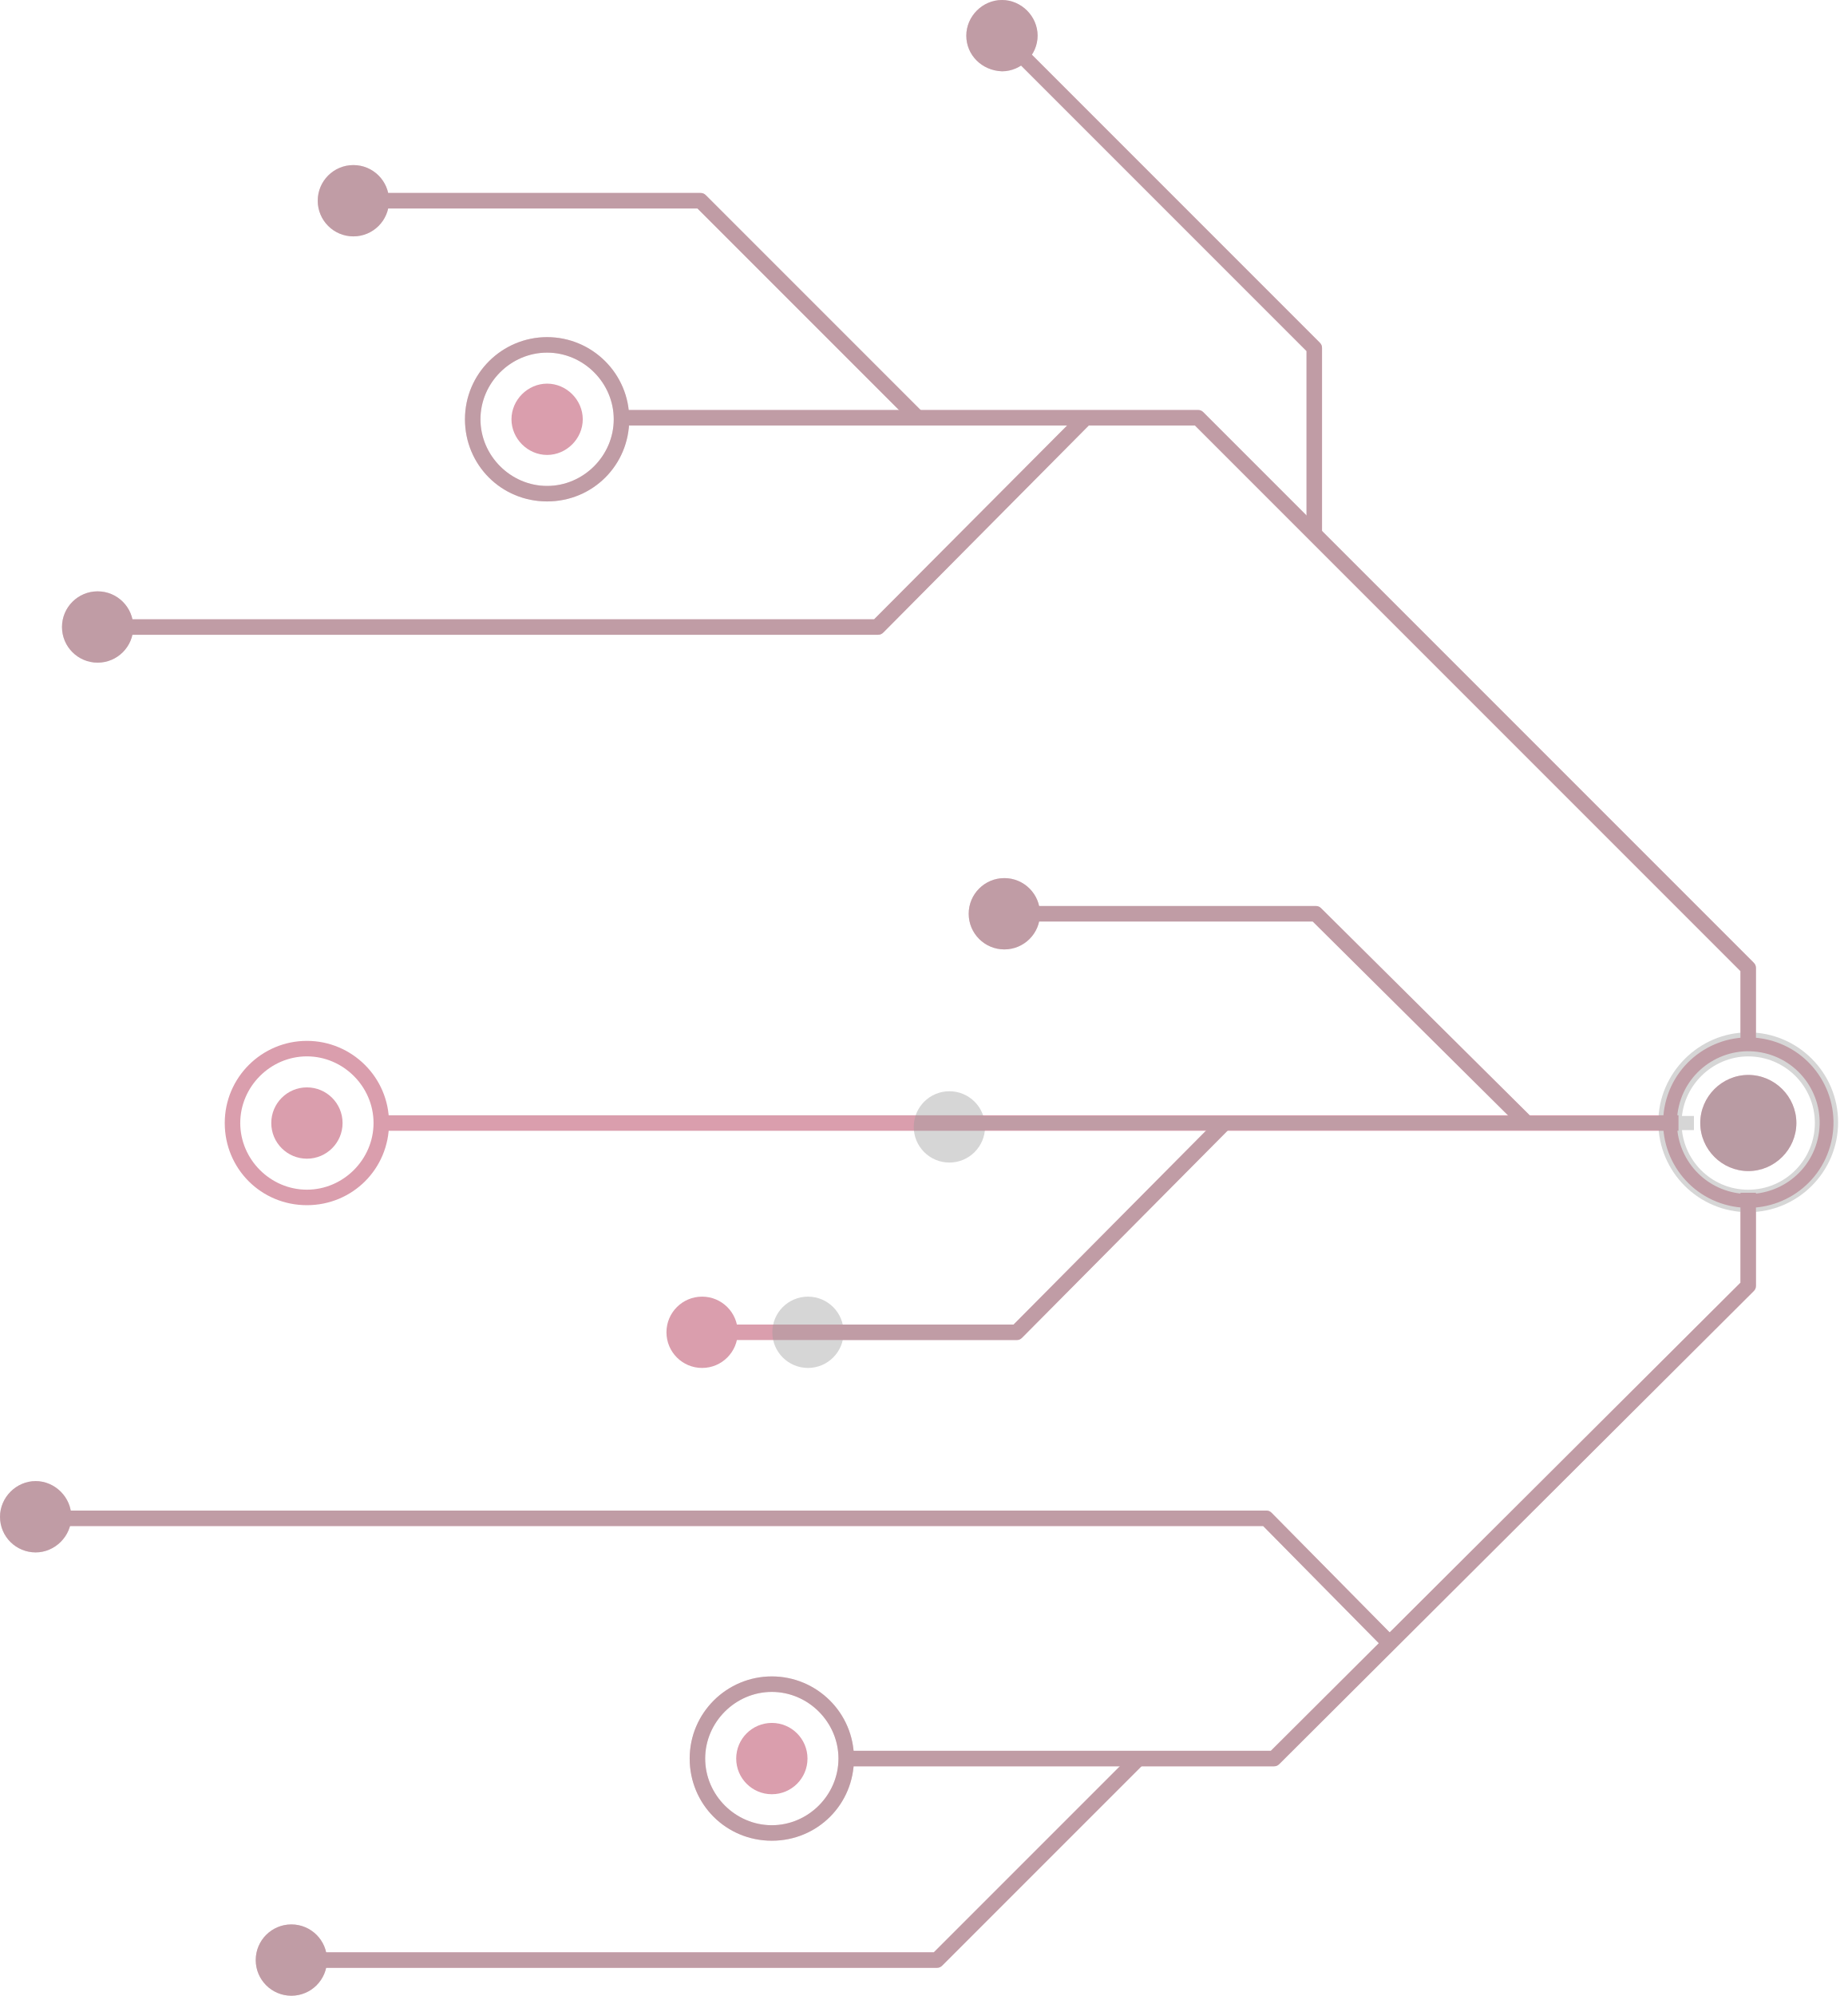
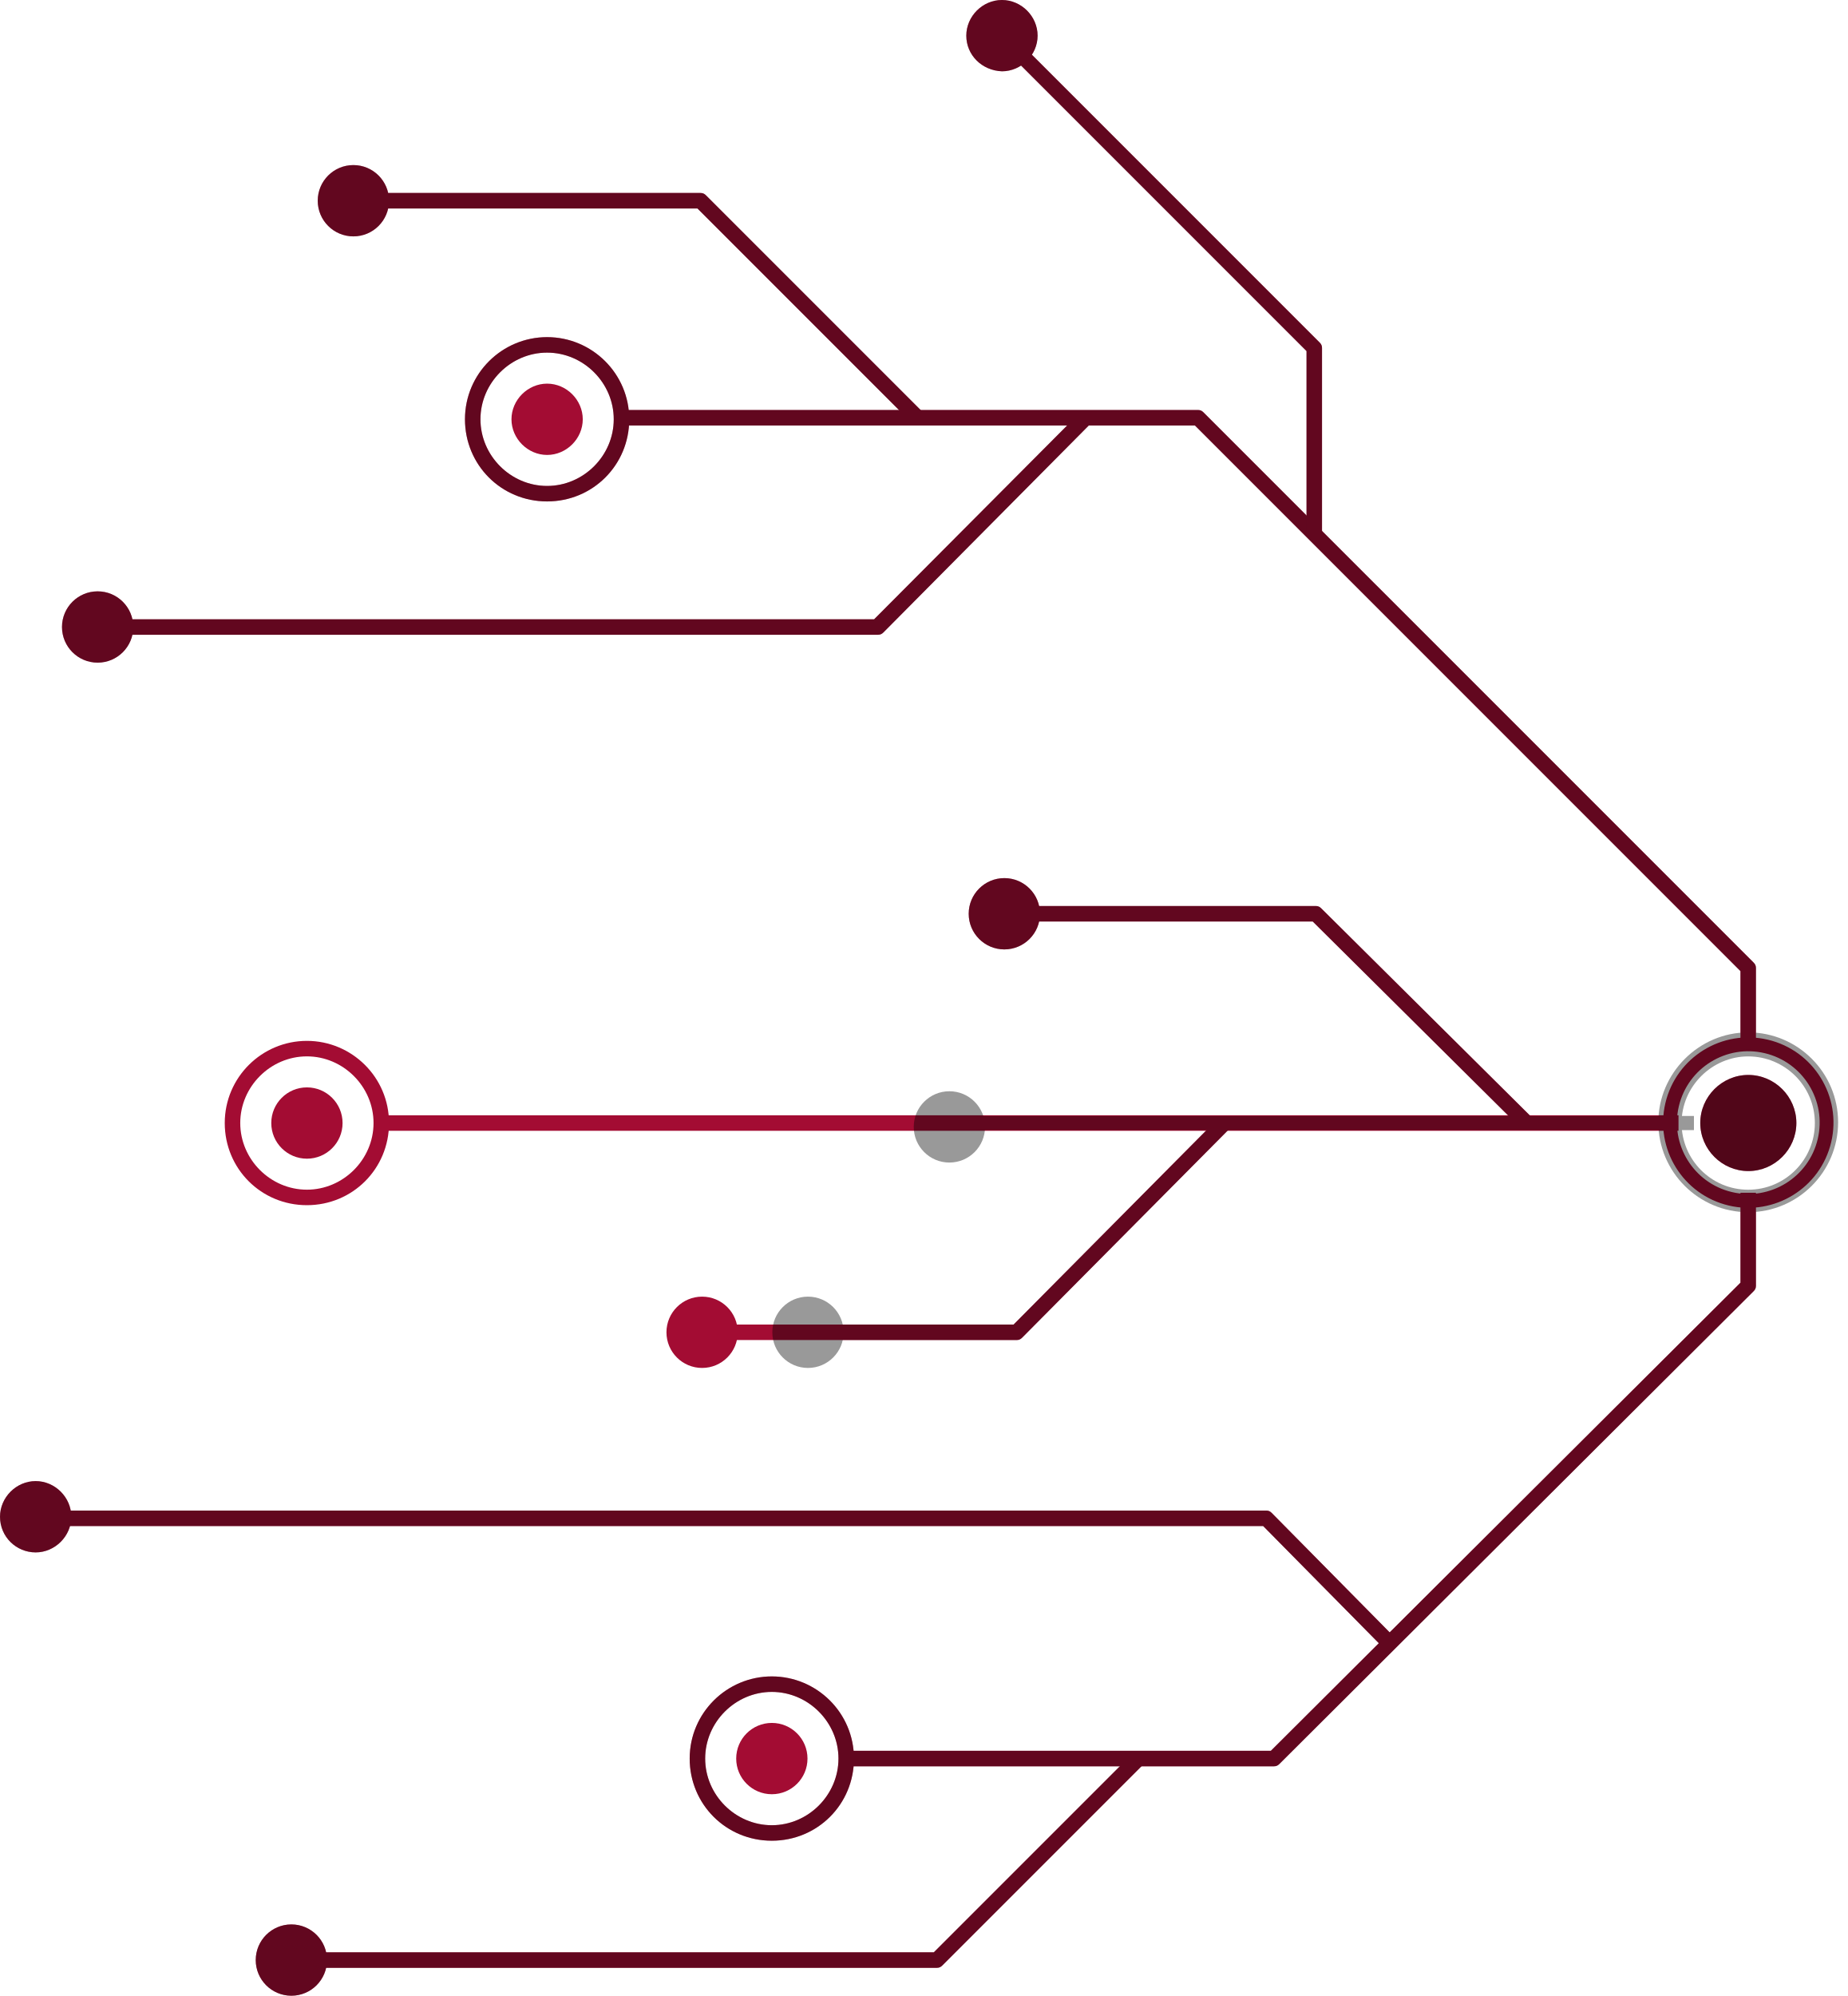
<svg xmlns="http://www.w3.org/2000/svg" width="349" height="377" viewBox="0 0 349 377" fill="none">
+   <path d="M330.271 203.034C335.248 203.034 339.347 207.133 339.347 212.11C339.347 217.088 335.248 221.187 330.271 221.187C325.293 221.187 321.195 217.088 321.195 212.11C321.195 207.133 325.293 203.034 330.271 203.034Z" fill="#A30C33" />
+   <path opacity="0.5" d="M330.271 203.034C335.248 203.034 339.347 207.133 339.347 212.11C339.347 217.088 335.248 221.187 330.271 221.187C325.293 221.187 321.195 217.088 321.195 212.11C321.195 207.133 325.293 203.034 330.271 203.034Z" fill="black" />
+   <path d="M315.878 208.639C314.002 216.586 318.923 224.55 326.87 226.426C334.816 228.302 342.78 223.381 344.656 215.435C346.533 207.488 341.612 199.525 333.665 197.648C325.718 195.772 317.755 200.693 315.878 208.639Z" stroke="#A30C33" stroke-width="2.613" stroke-miterlimit="10" />
+   <path d="M71.15 213.581L317.081 213.581L317.081 210.653L71.15 210.653L71.15 213.581Z" fill="#A30C33" />
+   <path d="M328.786 225.289L331.714 225.289L331.714 242.856C331.714 243.295 331.567 243.588 331.275 243.88L241.685 333.177C241.393 333.47 241.1 333.616 240.661 333.616L158.976 333.616L158.976 330.688L240.075 330.688L328.786 242.27L328.786 225.289Z" fill="#A30C33" />
+   <path d="M116.524 77.438L226.315 77.438C226.754 77.438 227.047 77.584 227.339 77.877L331.275 181.812C331.567 182.105 331.714 182.398 331.714 182.837L331.714 197.475L328.786 197.475L328.786 183.422L225.729 80.365L116.524 80.365L116.524 77.438Z" fill="#A30C33" />
+   <path d="M189.723 171.126L248.571 171.126C249.01 171.126 249.303 171.272 249.595 171.565L289.12 210.797L287.071 212.847L247.985 174.054L189.723 174.054L189.723 171.126Z" fill="#A30C33" />
+   <path d="M230.414 210.945L232.464 212.994L193.086 252.665C192.793 252.958 192.5 253.104 192.061 253.104L132.627 253.104L132.627 250.177L191.475 250.177L230.414 210.945Z" fill="#A30C33" />
+   <path d="M6.743 285.309L239.206 285.309C239.646 285.309 239.938 285.455 240.231 285.748L263.507 309.317L261.457 311.366L238.621 288.237L6.743 288.237L6.743 285.309Z" fill="#A30C33" />
+   <path d="M214.024 331.129L216.073 333.179L178.012 371.239C177.72 371.532 177.427 371.679 176.988 371.679L55.047 371.679L55.047 368.751L176.402 368.751L214.024 331.129Z" fill="#A30C33" />
+   <path d="M190.308 5.706L249.302 64.701C249.595 64.993 249.741 65.286 249.741 65.725L249.741 100.858L246.813 100.858L246.813 66.311L188.258 7.756L190.308 5.706Z" fill="#A30C33" />
+   <path d="M203.629 78.319L205.679 80.369L166.886 119.454C166.593 119.747 166.3 119.893 165.861 119.893L18.449 119.893L18.449 116.966L165.129 116.966L203.629 78.319Z" fill="#A30C33" />
+   <path d="M66.756 36.448L132.337 36.448C132.777 36.448 133.069 36.594 133.362 36.887L174.644 78.168L172.594 80.218L131.752 39.376L66.756 39.376L66.756 36.448Z" fill="#A30C33" />
+   <path d="M55.042 363.48C51.324 363.48 48.309 366.495 48.309 370.214C48.309 373.933 51.324 376.948 55.042 376.948C58.761 376.948 61.776 373.933 61.776 370.214C61.776 366.495 58.761 363.48 55.042 363.48Z" fill="#A30C33" />
+   <path d="M145.802 316.637C154.293 316.637 161.319 323.517 161.319 332.154C161.319 340.791 154.439 347.671 145.802 347.671C137.165 347.671 130.285 340.791 130.285 332.154C130.285 323.517 137.312 316.637 145.802 316.637ZM145.802 344.743C152.682 344.743 158.392 339.034 158.392 332.154C158.392 325.273 152.682 319.564 145.802 319.564C138.922 319.564 133.213 325.273 133.213 332.154C133.213 339.034 138.922 344.743 145.802 344.743Z" fill="#A30C33" />
+   <path d="M145.808 325.422C142.089 325.422 139.074 328.437 139.074 332.156C139.074 335.875 142.089 338.89 145.808 338.89C149.527 338.89 152.542 335.875 152.542 332.156C152.542 328.437 149.527 325.422 145.808 325.422Z" fill="#A30C33" />
+   <path d="M0.004 286.48C0.004 282.82 3.078 279.746 6.738 279.746C10.398 279.746 13.472 282.82 13.472 286.48C13.472 290.14 10.398 293.214 6.738 293.214C3.078 293.214 0.004 290.286 0.004 286.48Z" fill="#A30C33" />
+   <path d="M132.632 244.906C128.913 244.906 125.899 247.921 125.899 251.64C125.899 255.359 128.913 258.374 132.632 258.374C136.351 258.374 139.366 255.359 139.366 251.64C139.366 247.921 136.351 244.906 132.632 244.906Z" fill="#A30C33" />
+   <path d="M57.974 196.598C66.465 196.597 73.491 203.478 73.491 212.115C73.491 220.751 66.611 227.632 57.974 227.632C49.337 227.632 42.457 220.751 42.457 212.115C42.457 203.478 49.484 196.598 57.974 196.598ZM57.974 224.704C64.854 224.704 70.564 218.995 70.564 212.115C70.564 205.234 64.854 199.525 57.974 199.525C51.094 199.525 45.385 205.234 45.385 212.115C45.385 218.995 51.094 224.704 57.974 224.704Z" fill="#A30C33" />
+   <path d="M57.98 205.383C54.261 205.383 51.246 208.398 51.246 212.117C51.246 215.836 54.261 218.85 57.98 218.85C61.699 218.85 64.714 215.836 64.714 212.117C64.714 208.398 61.699 205.383 57.98 205.383Z" fill="#A30C33" />
+   <path d="M189.73 165.855C186.011 165.855 182.996 168.87 182.996 172.589C182.996 176.308 186.011 179.323 189.73 179.323C193.449 179.323 196.464 176.308 196.464 172.589C196.464 168.87 193.449 165.855 189.73 165.855Z" fill="#A30C33" />
+   <path d="M18.445 111.691C14.726 111.691 11.711 114.706 11.711 118.425C11.711 122.144 14.726 125.159 18.445 125.159C22.164 125.159 25.179 122.144 25.179 118.425C25.179 114.706 22.164 111.691 18.445 111.691Z" fill="#A30C33" />
+   <path d="M103.353 63.676C111.843 63.676 118.87 70.556 118.87 79.193C118.87 87.83 111.99 94.71 103.353 94.71C94.716 94.71 87.836 87.83 87.836 79.193C87.836 70.556 94.862 63.676 103.353 63.676ZM103.353 91.782C110.233 91.782 115.942 86.073 115.942 79.193C115.942 72.313 110.233 66.603 103.353 66.603C96.473 66.603 90.764 72.313 90.764 79.193C90.764 86.073 96.473 91.782 103.353 91.782Z" fill="#A30C33" />
+   <path d="M96.621 79.195C96.621 75.535 99.695 72.461 103.355 72.461C107.015 72.461 110.089 75.535 110.089 79.195C110.089 82.855 107.015 85.929 103.355 85.929C99.695 85.929 96.621 82.855 96.621 79.195Z" fill="#A30C33" />
+   <path d="M66.757 31.18C63.038 31.18 60.023 34.194 60.023 37.913C60.023 41.633 63.038 44.647 66.757 44.647C70.476 44.647 73.491 41.633 73.491 37.913C73.491 34.194 70.476 31.18 66.757 31.18Z" fill="#A30C33" />
+   <path d="M182.543 6.734C182.543 3.074 185.617 9.92699e-06 189.277 9.60705e-06C192.937 9.28711e-06 196.011 3.074 196.011 6.734C196.011 10.393 192.937 13.468 189.277 13.468C185.471 13.321 182.543 10.393 182.543 6.734Z" fill="#A30C33" />
  <g opacity="0.4">
-     <path d="M330.271 203.034C335.248 203.034 339.347 207.133 339.347 212.11C339.347 217.088 335.248 221.187 330.271 221.187C325.293 221.187 321.195 217.088 321.195 212.11C321.195 207.133 325.293 203.034 330.271 203.034Z" fill="#A30C33" />
-     <path opacity="0.5" d="M330.271 203.034C335.248 203.034 339.347 207.133 339.347 212.11C339.347 217.088 335.248 221.187 330.271 221.187C325.293 221.187 321.195 217.088 321.195 212.11C321.195 207.133 325.293 203.034 330.271 203.034Z" fill="black" />
-     <path d="M315.878 208.639C314.002 216.586 318.923 224.55 326.87 226.426C334.816 228.302 342.78 223.381 344.656 215.435C346.533 207.488 341.612 199.525 333.665 197.648C325.718 195.772 317.755 200.693 315.878 208.639Z" stroke="#A30C33" stroke-width="2.613" stroke-miterlimit="10" />
-     <path d="M71.15 213.581L317.081 213.581L317.081 210.653L71.15 210.653L71.15 213.581Z" fill="#A30C33" />
-     <path d="M328.786 225.289L331.714 225.289L331.714 242.856C331.714 243.295 331.567 243.588 331.275 243.88L241.685 333.177C241.393 333.47 241.1 333.616 240.661 333.616L158.976 333.616L158.976 330.688L240.075 330.688L328.786 242.27L328.786 225.289Z" fill="#A30C33" />
-     <path d="M116.524 77.438L226.315 77.438C226.754 77.438 227.047 77.584 227.339 77.877L331.275 181.812C331.567 182.105 331.714 182.398 331.714 182.837L331.714 197.475L328.786 197.475L328.786 183.422L225.729 80.365L116.524 80.365L116.524 77.438Z" fill="#A30C33" />
-     <path d="M189.723 171.126L248.571 171.126C249.01 171.126 249.303 171.272 249.595 171.565L289.12 210.797L287.071 212.847L247.985 174.054L189.723 174.054L189.723 171.126Z" fill="#A30C33" />
-     <path d="M230.414 210.945L232.464 212.994L193.086 252.665C192.793 252.958 192.5 253.104 192.061 253.104L132.627 253.104L132.627 250.177L191.475 250.177L230.414 210.945Z" fill="#A30C33" />
-     <path d="M6.743 285.309L239.206 285.309C239.646 285.309 239.938 285.455 240.231 285.748L263.507 309.317L261.457 311.366L238.621 288.237L6.743 288.237L6.743 285.309Z" fill="#A30C33" />
-     <path d="M214.024 331.129L216.073 333.179L178.012 371.239C177.72 371.532 177.427 371.679 176.988 371.679L55.047 371.679L55.047 368.751L176.402 368.751L214.024 331.129Z" fill="#A30C33" />
-     <path d="M190.308 5.706L249.302 64.701C249.595 64.993 249.741 65.286 249.741 65.725L249.741 100.858L246.813 100.858L246.813 66.311L188.258 7.756L190.308 5.706Z" fill="#A30C33" />
-     <path d="M203.629 78.319L205.679 80.369L166.886 119.454C166.593 119.747 166.3 119.893 165.861 119.893L18.449 119.893L18.449 116.966L165.129 116.966L203.629 78.319Z" fill="#A30C33" />
-     <path d="M66.756 36.448L132.337 36.448C132.777 36.448 133.069 36.594 133.362 36.887L174.644 78.168L172.594 80.218L131.752 39.376L66.756 39.376L66.756 36.448Z" fill="#A30C33" />
-     <path d="M55.042 363.48C51.324 363.48 48.309 366.495 48.309 370.214C48.309 373.933 51.324 376.948 55.042 376.948C58.761 376.948 61.776 373.933 61.776 370.214C61.776 366.495 58.761 363.48 55.042 363.48Z" fill="#A30C33" />
-     <path d="M145.802 316.637C154.293 316.637 161.319 323.517 161.319 332.154C161.319 340.791 154.439 347.671 145.802 347.671C137.165 347.671 130.285 340.791 130.285 332.154C130.285 323.517 137.312 316.637 145.802 316.637ZM145.802 344.743C152.682 344.743 158.392 339.034 158.392 332.154C158.392 325.273 152.682 319.564 145.802 319.564C138.922 319.564 133.213 325.273 133.213 332.154C133.213 339.034 138.922 344.743 145.802 344.743Z" fill="#A30C33" />
-     <path d="M145.808 325.422C142.089 325.422 139.074 328.437 139.074 332.156C139.074 335.875 142.089 338.89 145.808 338.89C149.527 338.89 152.542 335.875 152.542 332.156C152.542 328.437 149.527 325.422 145.808 325.422Z" fill="#A30C33" />
-     <path d="M0.004 286.48C0.004 282.82 3.078 279.746 6.738 279.746C10.398 279.746 13.472 282.82 13.472 286.48C13.472 290.14 10.398 293.214 6.738 293.214C3.078 293.214 0.004 290.286 0.004 286.48Z" fill="#A30C33" />
-     <path d="M132.632 244.906C128.913 244.906 125.899 247.921 125.899 251.64C125.899 255.359 128.913 258.374 132.632 258.374C136.351 258.374 139.366 255.359 139.366 251.64C139.366 247.921 136.351 244.906 132.632 244.906Z" fill="#A30C33" />
-     <path d="M57.974 196.598C66.465 196.597 73.491 203.478 73.491 212.115C73.491 220.751 66.611 227.632 57.974 227.632C49.337 227.632 42.457 220.751 42.457 212.115C42.457 203.478 49.484 196.598 57.974 196.598ZM57.974 224.704C64.854 224.704 70.564 218.995 70.564 212.115C70.564 205.234 64.854 199.525 57.974 199.525C51.094 199.525 45.385 205.234 45.385 212.115C45.385 218.995 51.094 224.704 57.974 224.704Z" fill="#A30C33" />
-     <path d="M57.98 205.383C54.261 205.383 51.246 208.398 51.246 212.117C51.246 215.836 54.261 218.85 57.98 218.85C61.699 218.85 64.714 215.836 64.714 212.117C64.714 208.398 61.699 205.383 57.98 205.383Z" fill="#A30C33" />
-     <path d="M189.73 165.855C186.011 165.855 182.996 168.87 182.996 172.589C182.996 176.308 186.011 179.323 189.73 179.323C193.449 179.323 196.464 176.308 196.464 172.589C196.464 168.87 193.449 165.855 189.73 165.855Z" fill="#A30C33" />
-     <path d="M18.445 111.691C14.726 111.691 11.711 114.706 11.711 118.425C11.711 122.144 14.726 125.159 18.445 125.159C22.164 125.159 25.179 122.144 25.179 118.425C25.179 114.706 22.164 111.691 18.445 111.691Z" fill="#A30C33" />
-     <path d="M103.353 63.676C111.843 63.676 118.87 70.556 118.87 79.193C118.87 87.83 111.99 94.71 103.353 94.71C94.716 94.71 87.836 87.83 87.836 79.193C87.836 70.556 94.862 63.676 103.353 63.676ZM103.353 91.782C110.233 91.782 115.942 86.073 115.942 79.193C115.942 72.313 110.233 66.603 103.353 66.603C96.473 66.603 90.764 72.313 90.764 79.193C90.764 86.073 96.473 91.782 103.353 91.782Z" fill="#A30C33" />
-     <path d="M96.621 79.195C96.621 75.535 99.695 72.461 103.355 72.461C107.015 72.461 110.089 75.535 110.089 79.195C110.089 82.855 107.015 85.929 103.355 85.929C99.695 85.929 96.621 82.855 96.621 79.195Z" fill="#A30C33" />
-     <path d="M66.757 31.18C63.038 31.18 60.023 34.194 60.023 37.913C60.023 41.633 63.038 44.647 66.757 44.647C70.476 44.647 73.491 41.633 73.491 37.913C73.491 34.194 70.476 31.18 66.757 31.18Z" fill="#A30C33" />
-     <path d="M182.543 6.734C182.543 3.074 185.617 9.92699e-06 189.277 9.60705e-06C192.937 9.28711e-06 196.011 3.074 196.011 6.734C196.011 10.393 192.937 13.468 189.277 13.468C185.471 13.321 182.543 10.393 182.543 6.734Z" fill="#A30C33" />
-     <g opacity="0.4">
-       <path d="M182.543 213.453L319.999 213.453L319.999 210.782L182.543 210.782L182.543 213.453Z" fill="black" />
-       <path d="M328.786 225.289L331.714 225.289L331.714 242.856C331.714 243.295 331.567 243.588 331.275 243.88L241.685 333.177C241.393 333.47 241.1 333.616 240.661 333.616L158.976 333.616L158.976 330.688L240.075 330.688L328.786 242.27L328.786 225.289Z" fill="black" />
-       <path d="M116.524 77.438L226.315 77.438C226.754 77.438 227.047 77.584 227.339 77.877L331.275 181.812C331.567 182.105 331.714 182.398 331.714 182.837L331.714 197.475L328.786 197.475L328.786 183.422L225.729 80.365L116.524 80.365L116.524 77.438Z" fill="black" />
-       <path d="M189.719 171.126L248.567 171.126C249.006 171.126 249.299 171.272 249.592 171.565L289.116 210.797L287.067 212.847L247.981 174.054L189.719 174.054L189.719 171.126Z" fill="black" />
-       <path d="M230.414 210.945L232.464 212.994L193.086 252.665C192.793 252.958 192.5 253.104 192.061 253.104L152.627 253.104L152.627 250.177L191.475 250.177L230.414 210.945Z" fill="black" />
-       <path d="M6.735 285.309L239.199 285.309C239.638 285.309 239.931 285.455 240.223 285.748L263.499 309.317L261.45 311.366L238.613 288.237L6.735 288.237L6.735 285.309Z" fill="black" />
-       <path d="M214.016 331.129L216.065 333.179L178.005 371.239C177.712 371.532 177.419 371.679 176.98 371.679L55.039 371.679L55.039 368.751L176.394 368.751L214.016 331.129Z" fill="black" />
-       <path d="M190.304 5.706L249.298 64.701C249.591 64.993 249.737 65.286 249.737 65.725L249.737 100.858L246.81 100.858L246.81 66.311L188.254 7.756L190.304 5.706Z" fill="black" />
-       <path d="M203.629 78.319L205.679 80.369L166.886 119.454C166.593 119.747 166.3 119.893 165.861 119.893L18.449 119.893L18.449 116.966L165.129 116.966L203.629 78.319Z" fill="black" />
-       <path d="M66.756 36.448L132.337 36.448C132.777 36.448 133.069 36.594 133.362 36.887L174.644 78.168L172.594 80.218L131.752 39.376L66.756 39.376L66.756 36.448Z" fill="black" />
-       <path d="M55.042 363.48C51.324 363.48 48.309 366.495 48.309 370.214C48.309 373.933 51.324 376.948 55.042 376.948C58.761 376.948 61.776 373.933 61.776 370.214C61.776 366.495 58.761 363.48 55.042 363.48Z" fill="black" />
-       <path d="M145.806 316.637C154.297 316.637 161.323 323.517 161.323 332.154C161.323 340.791 154.443 347.671 145.806 347.671C137.169 347.671 130.289 340.791 130.289 332.154C130.289 323.517 137.316 316.637 145.806 316.637ZM145.806 344.743C152.686 344.743 158.395 339.034 158.395 332.154C158.395 325.273 152.686 319.564 145.806 319.564C138.926 319.564 133.217 325.273 133.217 332.154C133.217 339.034 138.926 344.743 145.806 344.743Z" fill="black" />
-       <path d="M8.47293e-05 286.48C8.44093e-05 282.82 3.074 279.746 6.734 279.746C10.394 279.746 13.468 282.82 13.468 286.48C13.468 290.14 10.394 293.214 6.734 293.214C3.074 293.214 8.5062e-05 290.286 8.47293e-05 286.48Z" fill="black" />
-       <path d="M152.632 244.906C148.913 244.906 145.899 247.921 145.899 251.64C145.899 255.359 148.913 258.374 152.632 258.374C156.351 258.374 159.366 255.359 159.366 251.64C159.366 247.921 156.351 244.906 152.632 244.906Z" fill="black" />
-       <path d="M189.726 165.855C186.007 165.855 182.992 168.87 182.992 172.589C182.992 176.308 186.007 179.323 189.726 179.323C193.445 179.323 196.46 176.308 196.46 172.589C196.46 168.87 193.445 165.855 189.726 165.855Z" fill="black" />
-       <path d="M179.347 206.113C175.628 206.113 172.613 209.128 172.613 212.847C172.613 216.566 175.628 219.58 179.347 219.58C183.066 219.58 186.081 216.566 186.081 212.847C186.081 209.128 183.066 206.113 179.347 206.113Z" fill="black" />
-       <path d="M18.445 111.691C14.726 111.691 11.711 114.706 11.711 118.425C11.711 122.144 14.726 125.159 18.445 125.159C22.164 125.159 25.179 122.144 25.179 118.425C25.179 114.706 22.164 111.691 18.445 111.691Z" fill="black" />
-       <path d="M103.349 63.676C111.839 63.676 118.866 70.556 118.866 79.193C118.866 87.83 111.986 94.71 103.349 94.71C94.712 94.71 87.832 87.83 87.832 79.193C87.832 70.556 94.859 63.676 103.349 63.676ZM103.349 91.782C110.229 91.782 115.938 86.073 115.938 79.193C115.938 72.313 110.229 66.603 103.349 66.603C96.469 66.603 90.76 72.313 90.76 79.193C90.76 86.073 96.469 91.782 103.349 91.782Z" fill="black" />
-       <path d="M66.754 31.18C63.035 31.18 60.02 34.194 60.02 37.913C60.02 41.633 63.035 44.647 66.754 44.647C70.472 44.647 73.487 41.633 73.487 37.913C73.487 34.194 70.472 31.18 66.754 31.18Z" fill="black" />
-       <path d="M182.543 6.734C182.543 3.074 185.617 9.92699e-06 189.277 9.60705e-06C192.937 9.28711e-06 196.011 3.074 196.011 6.734C196.011 10.393 192.937 13.468 189.277 13.468C185.471 13.321 182.543 10.393 182.543 6.734Z" fill="black" />
-       <path d="M330.252 194.994C339.621 194.994 347.233 202.606 347.233 211.975C347.233 221.344 339.621 228.956 330.252 228.956C320.884 228.956 313.271 221.344 313.271 211.975C313.271 202.753 320.884 194.994 330.252 194.994ZM330.252 224.711C337.279 224.711 342.842 219.002 342.842 212.121C342.842 205.095 337.133 199.532 330.252 199.532C323.372 199.532 317.663 205.241 317.663 212.121C317.663 219.002 323.226 224.711 330.252 224.711Z" fill="black" />
-     </g>
+     <path d="M182.543 213.453L319.999 213.453L319.999 210.782L182.543 210.782L182.543 213.453Z" fill="black" />
+     <path d="M328.786 225.289L331.714 225.289L331.714 242.856C331.714 243.295 331.567 243.588 331.275 243.88L241.685 333.177C241.393 333.47 241.1 333.616 240.661 333.616L158.976 333.616L158.976 330.688L240.075 330.688L328.786 242.27L328.786 225.289Z" fill="black" />
+     <path d="M116.524 77.438L226.315 77.438C226.754 77.438 227.047 77.584 227.339 77.877L331.275 181.812C331.567 182.105 331.714 182.398 331.714 182.837L331.714 197.475L328.786 197.475L328.786 183.422L225.729 80.365L116.524 80.365L116.524 77.438Z" fill="black" />
+     <path d="M189.719 171.126L248.567 171.126C249.006 171.126 249.299 171.272 249.592 171.565L289.116 210.797L287.067 212.847L247.981 174.054L189.719 174.054L189.719 171.126Z" fill="black" />
+     <path d="M230.414 210.945L232.464 212.994L193.086 252.665C192.793 252.958 192.5 253.104 192.061 253.104L152.627 253.104L152.627 250.177L191.475 250.177L230.414 210.945Z" fill="black" />
+     <path d="M6.735 285.309L239.199 285.309C239.638 285.309 239.931 285.455 240.223 285.748L263.499 309.317L261.45 311.366L238.613 288.237L6.735 288.237L6.735 285.309Z" fill="black" />
+     <path d="M214.016 331.129L216.065 333.179L178.005 371.239C177.712 371.532 177.419 371.679 176.98 371.679L55.039 371.679L55.039 368.751L176.394 368.751L214.016 331.129Z" fill="black" />
+     <path d="M190.304 5.706L249.298 64.701C249.591 64.993 249.737 65.286 249.737 65.725L249.737 100.858L246.81 100.858L246.81 66.311L188.254 7.756L190.304 5.706Z" fill="black" />
+     <path d="M203.629 78.319L205.679 80.369L166.886 119.454C166.593 119.747 166.3 119.893 165.861 119.893L18.449 119.893L18.449 116.966L165.129 116.966L203.629 78.319Z" fill="black" />
+     <path d="M66.756 36.448L132.337 36.448C132.777 36.448 133.069 36.594 133.362 36.887L174.644 78.168L172.594 80.218L131.752 39.376L66.756 39.376L66.756 36.448Z" fill="black" />
+     <path d="M55.042 363.48C51.324 363.48 48.309 366.495 48.309 370.214C48.309 373.933 51.324 376.948 55.042 376.948C58.761 376.948 61.776 373.933 61.776 370.214C61.776 366.495 58.761 363.48 55.042 363.48Z" fill="black" />
+     <path d="M145.806 316.637C154.297 316.637 161.323 323.517 161.323 332.154C161.323 340.791 154.443 347.671 145.806 347.671C137.169 347.671 130.289 340.791 130.289 332.154C130.289 323.517 137.316 316.637 145.806 316.637ZM145.806 344.743C152.686 344.743 158.395 339.034 158.395 332.154C158.395 325.273 152.686 319.564 145.806 319.564C138.926 319.564 133.217 325.273 133.217 332.154C133.217 339.034 138.926 344.743 145.806 344.743Z" fill="black" />
+     <path d="M8.47293e-05 286.48C8.44093e-05 282.82 3.074 279.746 6.734 279.746C10.394 279.746 13.468 282.82 13.468 286.48C13.468 290.14 10.394 293.214 6.734 293.214C3.074 293.214 8.5062e-05 290.286 8.47293e-05 286.48Z" fill="black" />
+     <path d="M152.632 244.906C148.913 244.906 145.899 247.921 145.899 251.64C145.899 255.359 148.913 258.374 152.632 258.374C156.351 258.374 159.366 255.359 159.366 251.64C159.366 247.921 156.351 244.906 152.632 244.906Z" fill="black" />
+     <path d="M189.726 165.855C186.007 165.855 182.992 168.87 182.992 172.589C182.992 176.308 186.007 179.323 189.726 179.323C193.445 179.323 196.46 176.308 196.46 172.589C196.46 168.87 193.445 165.855 189.726 165.855Z" fill="black" />
+     <path d="M179.347 206.113C175.628 206.113 172.613 209.128 172.613 212.847C172.613 216.566 175.628 219.58 179.347 219.58C183.066 219.58 186.081 216.566 186.081 212.847C186.081 209.128 183.066 206.113 179.347 206.113Z" fill="black" />
+     <path d="M18.445 111.691C14.726 111.691 11.711 114.706 11.711 118.425C11.711 122.144 14.726 125.159 18.445 125.159C22.164 125.159 25.179 122.144 25.179 118.425C25.179 114.706 22.164 111.691 18.445 111.691Z" fill="black" />
+     <path d="M103.349 63.676C111.839 63.676 118.866 70.556 118.866 79.193C118.866 87.83 111.986 94.71 103.349 94.71C94.712 94.71 87.832 87.83 87.832 79.193C87.832 70.556 94.859 63.676 103.349 63.676ZM103.349 91.782C110.229 91.782 115.938 86.073 115.938 79.193C115.938 72.313 110.229 66.603 103.349 66.603C96.469 66.603 90.76 72.313 90.76 79.193C90.76 86.073 96.469 91.782 103.349 91.782Z" fill="black" />
+     <path d="M66.754 31.18C63.035 31.18 60.02 34.194 60.02 37.913C60.02 41.633 63.035 44.647 66.754 44.647C70.472 44.647 73.487 41.633 73.487 37.913C73.487 34.194 70.472 31.18 66.754 31.18Z" fill="black" />
+     <path d="M182.543 6.734C182.543 3.074 185.617 9.92699e-06 189.277 9.60705e-06C192.937 9.28711e-06 196.011 3.074 196.011 6.734C196.011 10.393 192.937 13.468 189.277 13.468C185.471 13.321 182.543 10.393 182.543 6.734Z" fill="black" />
+     <path d="M330.252 194.994C339.621 194.994 347.233 202.606 347.233 211.975C347.233 221.344 339.621 228.956 330.252 228.956C320.884 228.956 313.271 221.344 313.271 211.975C313.271 202.753 320.884 194.994 330.252 194.994ZM330.252 224.711C337.279 224.711 342.842 219.002 342.842 212.121C342.842 205.095 337.133 199.532 330.252 199.532C323.372 199.532 317.663 205.241 317.663 212.121C317.663 219.002 323.226 224.711 330.252 224.711Z" fill="black" />
  </g>
</svg>
